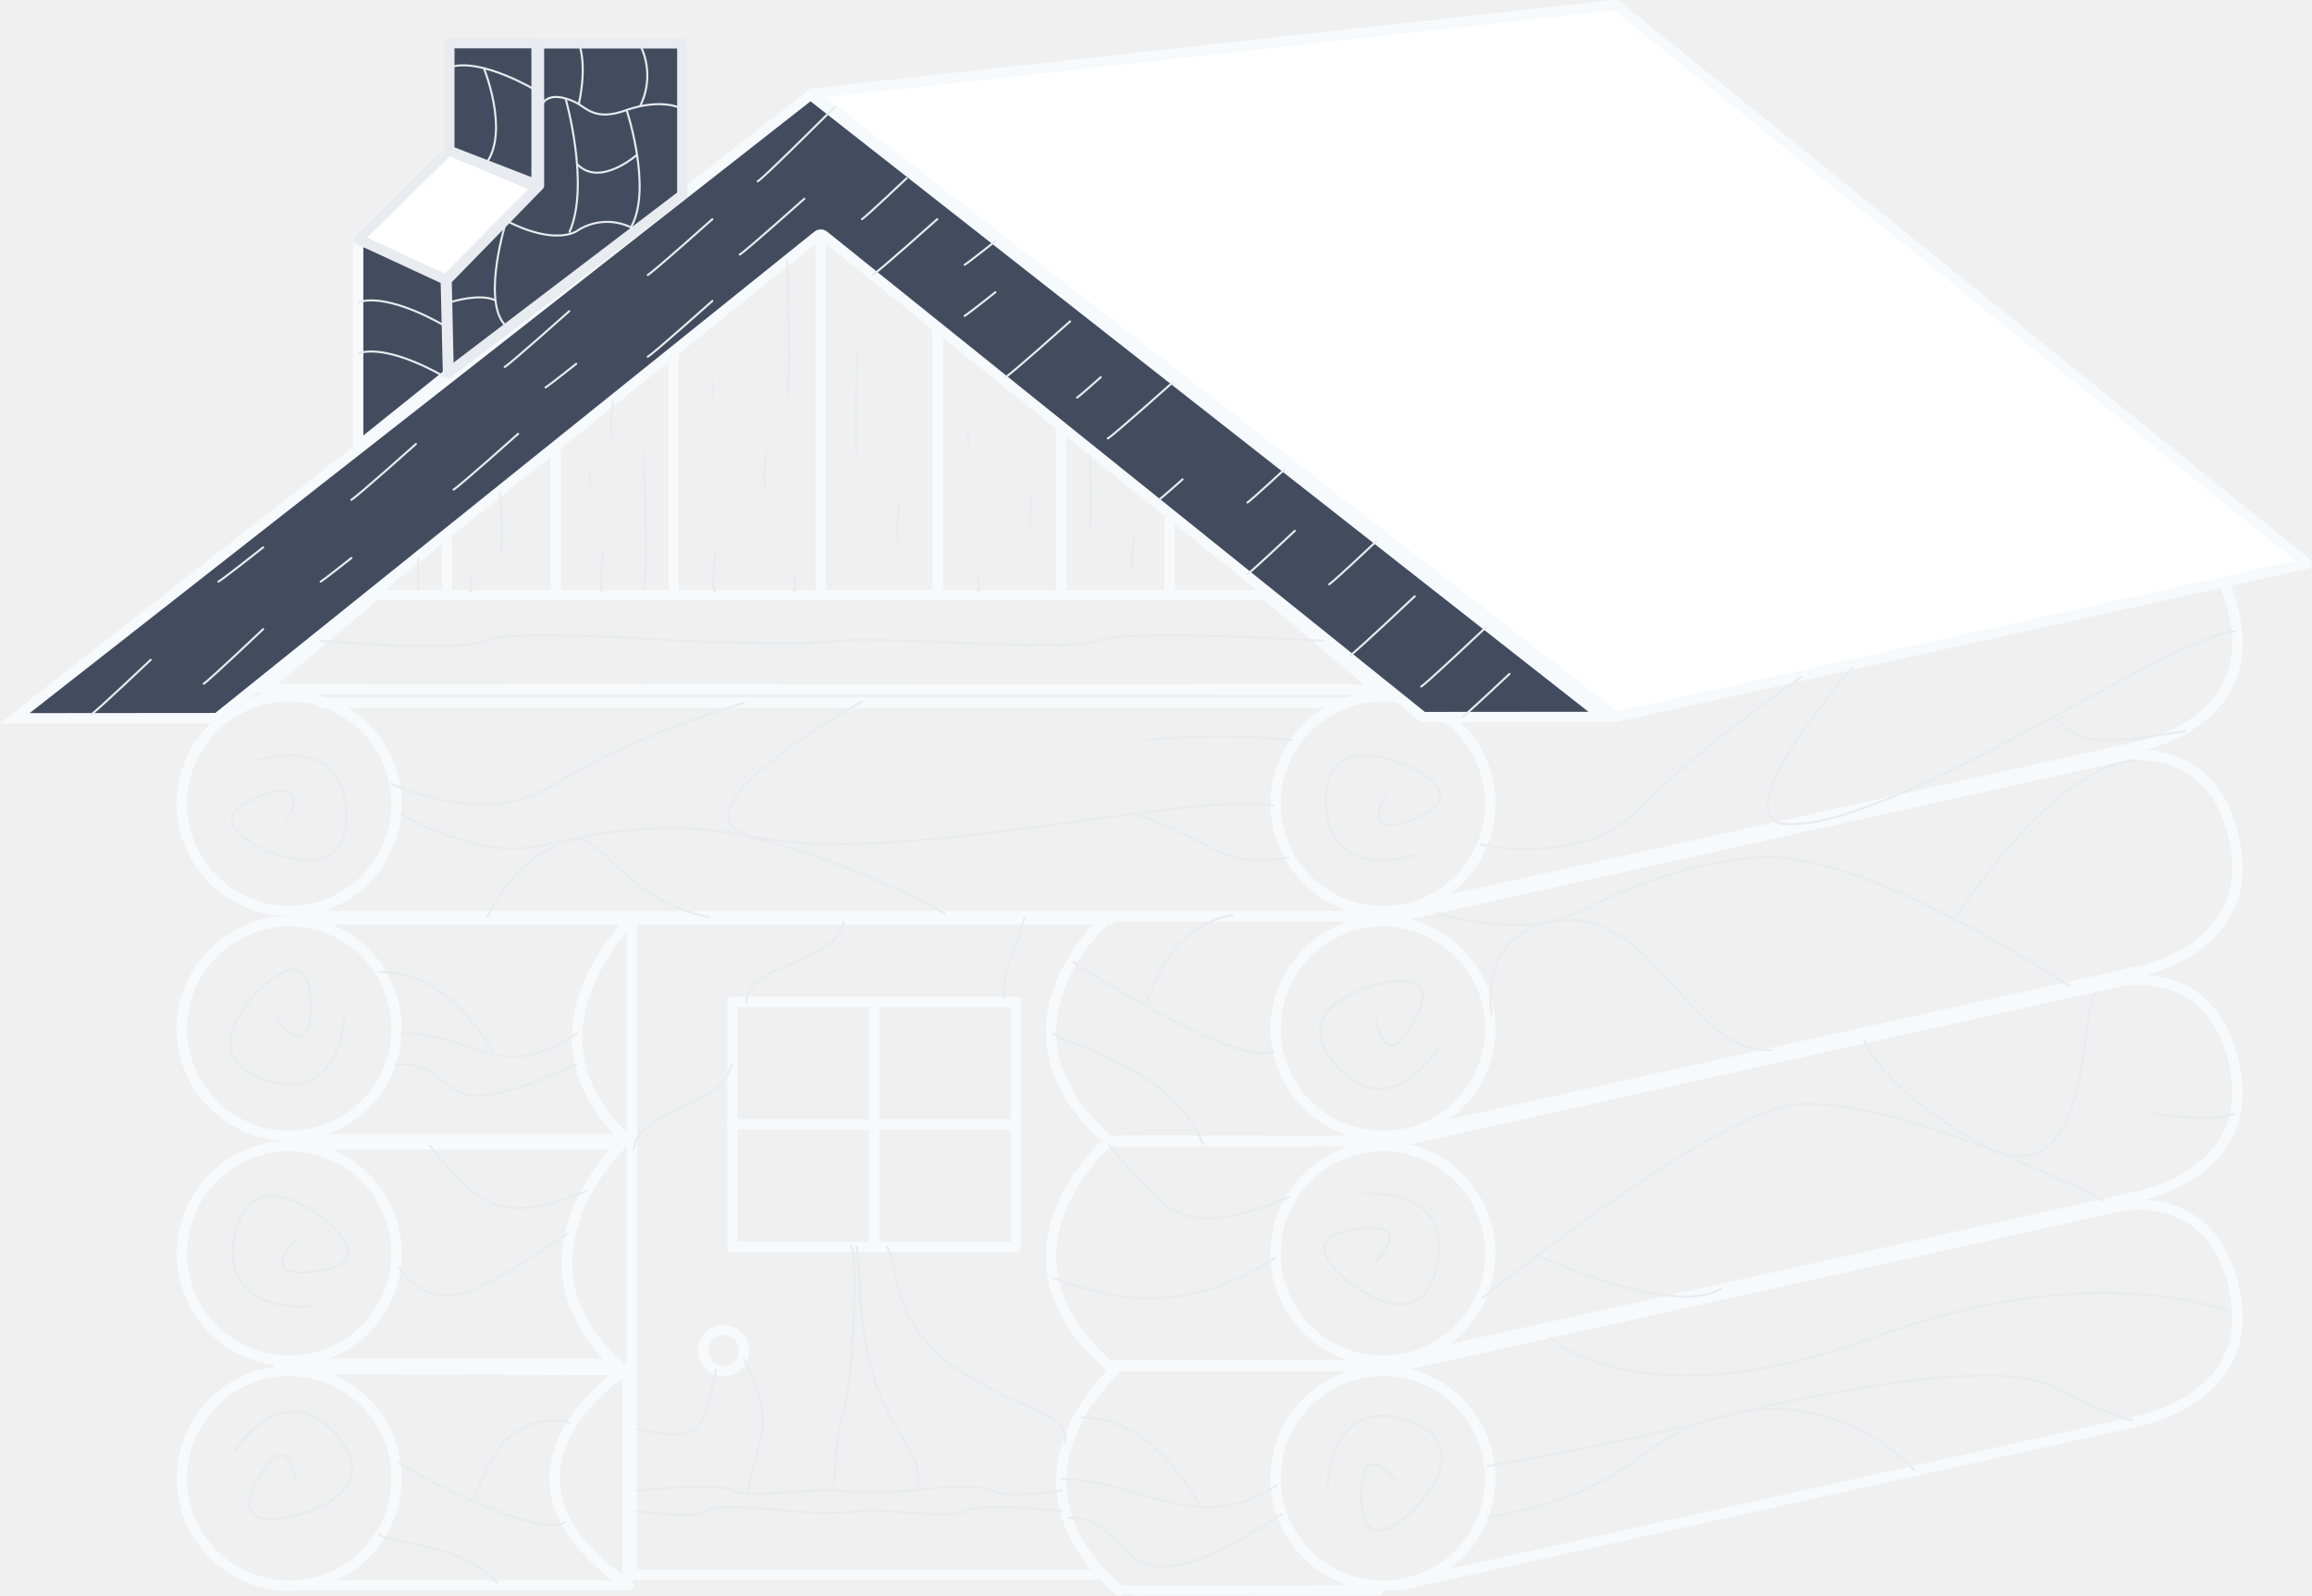
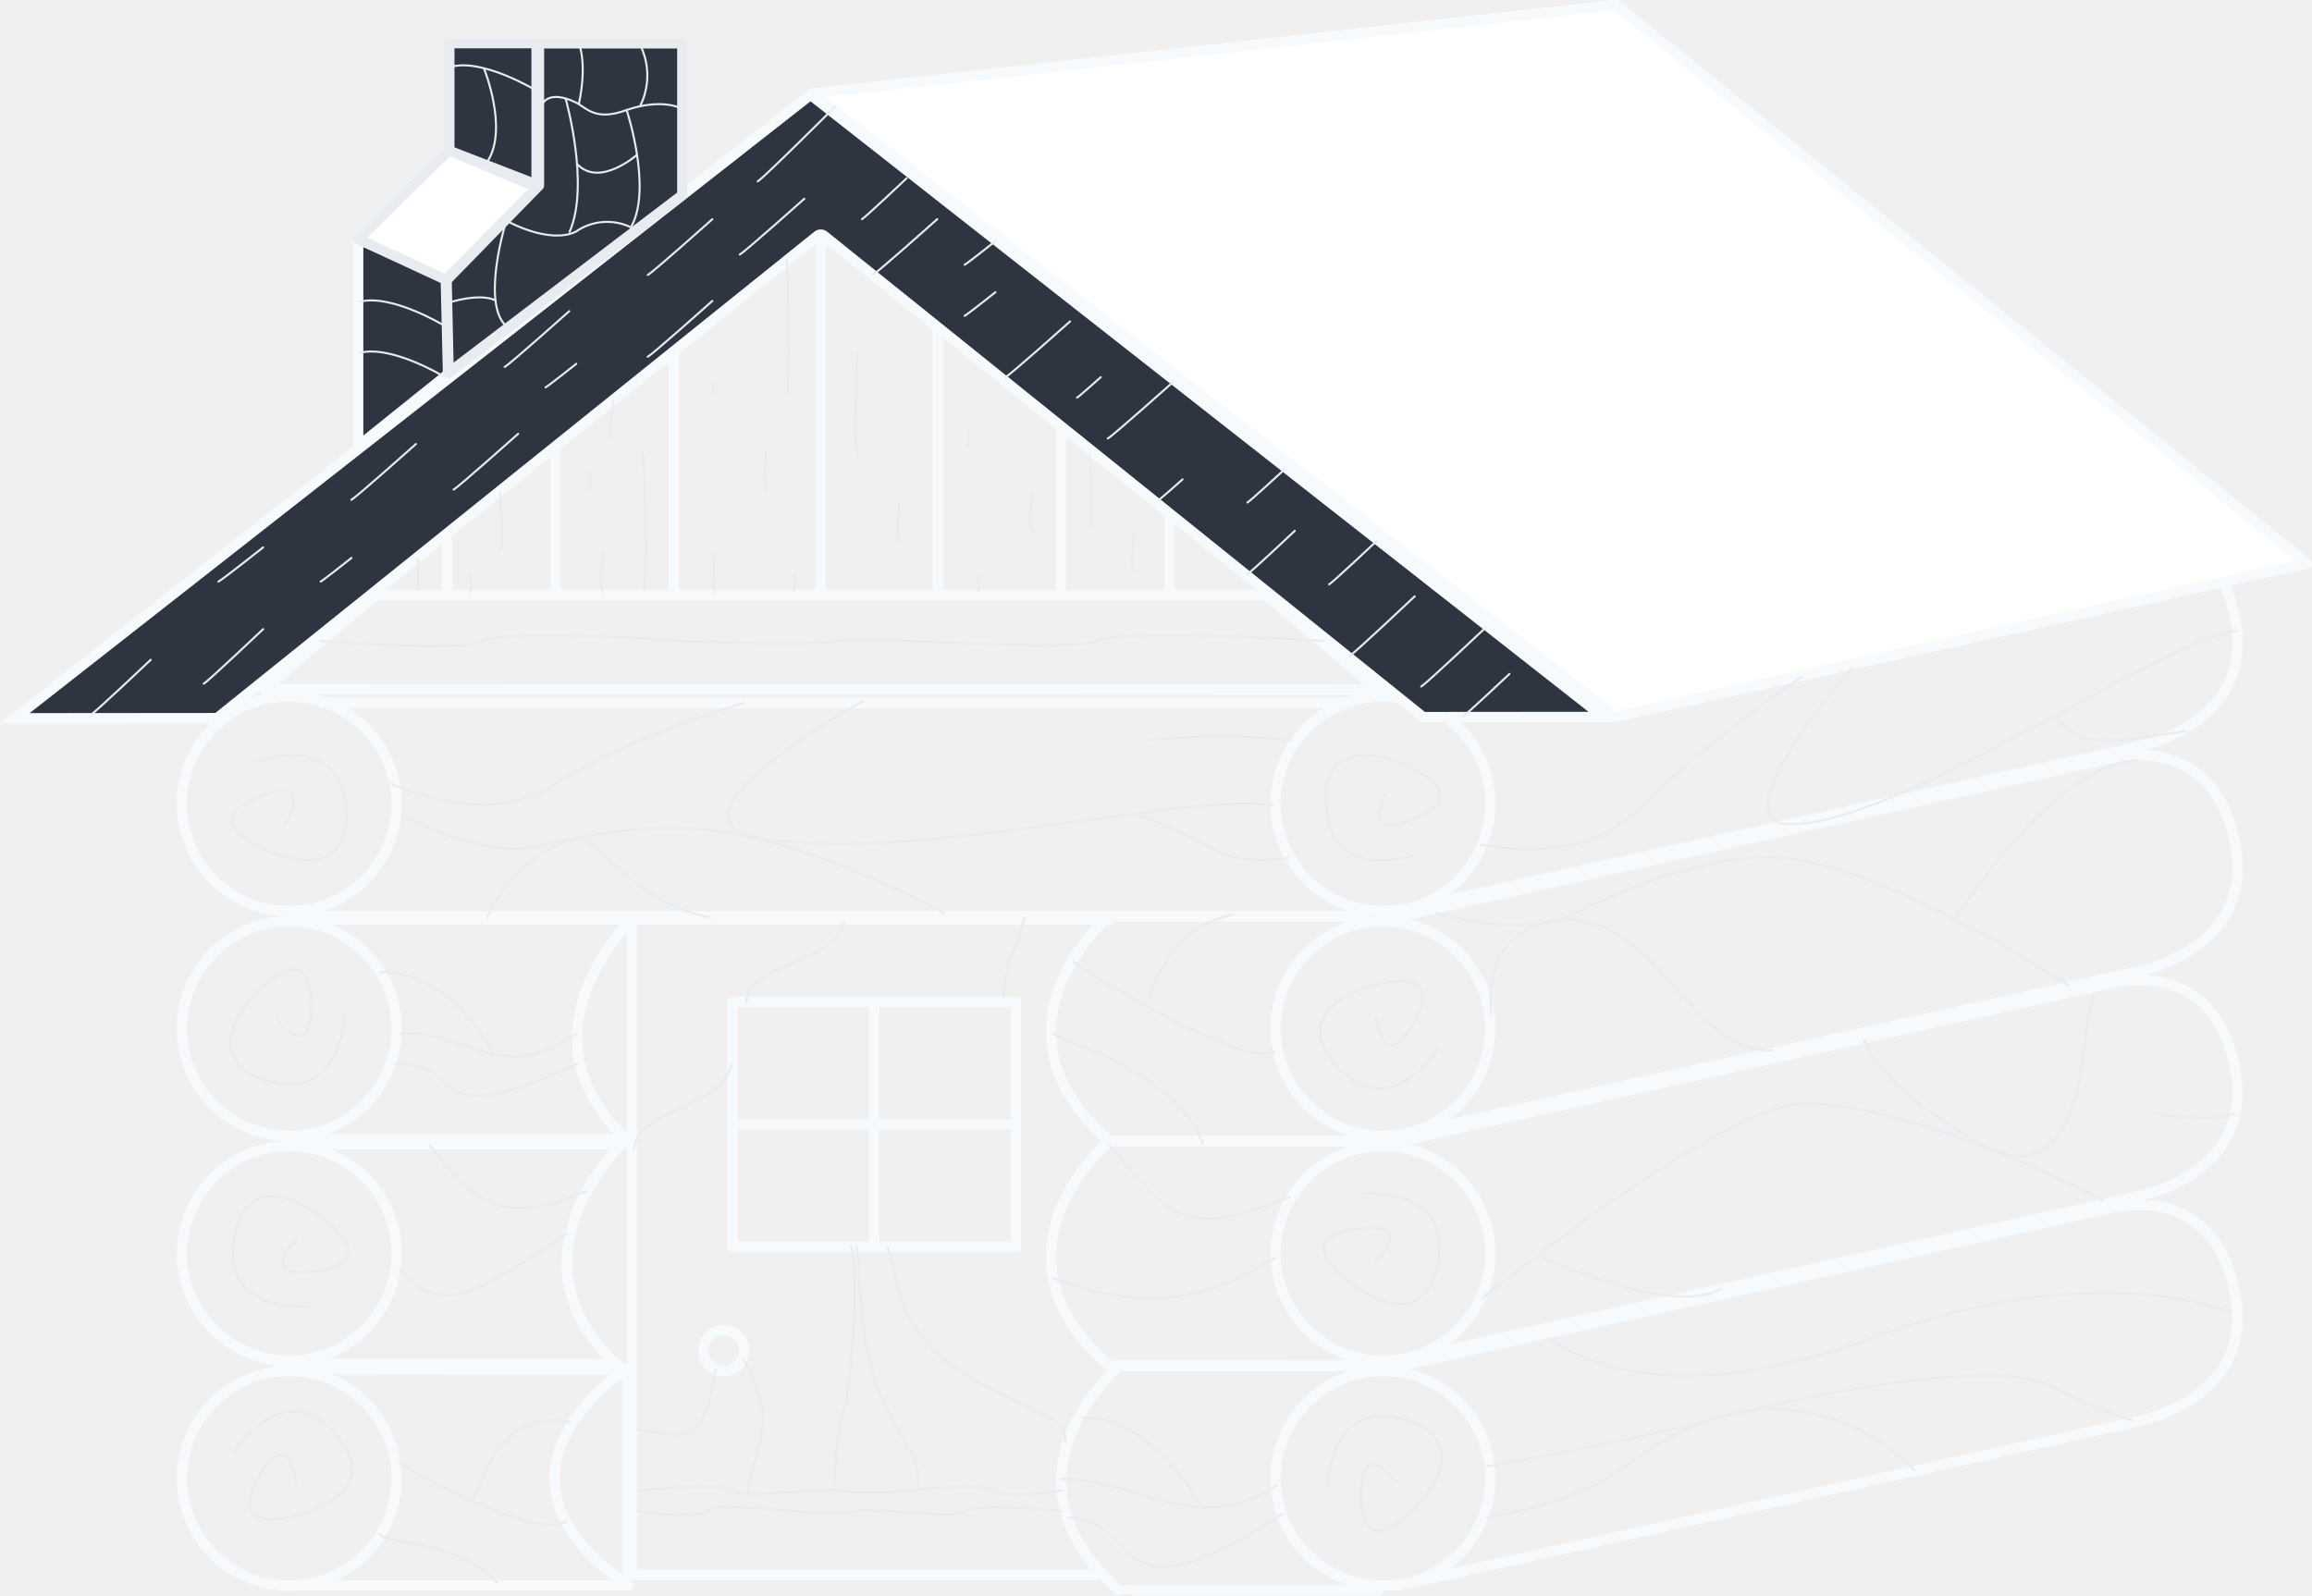
<svg xmlns="http://www.w3.org/2000/svg" viewBox="0 0 226.185 156.123">
  <defs>
    <style>
      .cls-1, .cls-10, .cls-11, .cls-12, .cls-2, .cls-3 {
        fill: none;
      }

      .cls-2, .cls-3, .cls-5, .cls-6 {
        stroke: #f7fafc;
      }

      .cls-11, .cls-12, .cls-2, .cls-3, .cls-4, .cls-5, .cls-6, .cls-8, .cls-9 {
        stroke-linecap: round;
      }

      .cls-11, .cls-3, .cls-4, .cls-5, .cls-6, .cls-8, .cls-9 {
        stroke-linejoin: round;
      }

      .cls-4, .cls-5, .cls-9 {
-         fill: #434c5e;
+         fill: #2e3440;
      }

      .cls-6, .cls-8 {
        fill: #fff;
      }

      .cls-7 {
        clip-path: url(#clip-path);
      }

      .cls-10, .cls-11, .cls-12, .cls-8, .cls-9 {
        stroke: #e8ebef;
      }

      .cls-10, .cls-11, .cls-12 {
        stroke-width: 0.2px;
      }

      .cls-13, .cls-14 {
        stroke: none;
      }

      .cls-14 {
        fill: #f7fafc;
      }
    </style>
    <clipPath id="clip-path">
      <rect class="cls-1" width="23" height="88" />
    </clipPath>
  </defs>
  <g id="cabin" transform="translate(0 0.5)">
    <g id="house2">
      <g id="_log" data-name=" log" transform="translate(124.295 51.378)">
        <line id="Line_1" data-name="Line 1" class="cls-2" y1="16" x2="72" transform="translate(10.5 0.263)" />
        <line id="Line_2" data-name="Line 2" class="cls-2" y1="16" x2="72" transform="translate(12.5 21.263)" />
        <g id="Ellipse_1" data-name="Ellipse 1" class="cls-3" transform="translate(0 15.763)">
          <circle class="cls-13" cx="11" cy="11" r="11" />
          <circle class="cls-1" cx="11" cy="11" r="10.5" />
        </g>
        <path id="Path_1" data-name="Path 1" class="cls-3" d="M1021.522,591.5s9.654-2.563,11.822,8.281-10.066,12.748-10.066,12.748" transform="translate(-939 -591.237)" />
      </g>
      <g id="_log-2" data-name=" log" transform="translate(124.295 73.378)">
        <line id="Line_1-2" data-name="Line 1" class="cls-2" y1="16" x2="72" transform="translate(10.5 0.263)" />
        <line id="Line_2-2" data-name="Line 2" class="cls-2" y1="16" x2="72" transform="translate(12.5 21.263)" />
        <g id="Ellipse_1-2" data-name="Ellipse 1" class="cls-3" transform="translate(0 15.763)">
          <circle class="cls-13" cx="11" cy="11" r="11" />
          <circle class="cls-1" cx="11" cy="11" r="10.5" />
        </g>
        <path id="Path_1-2" data-name="Path 1" class="cls-3" d="M1021.522,591.5s9.654-2.563,11.822,8.281-10.066,12.748-10.066,12.748" transform="translate(-939 -591.237)" />
      </g>
      <g id="_log-3" data-name=" log" transform="translate(124.295 95.378)">
        <line id="Line_1-3" data-name="Line 1" class="cls-2" y1="16" x2="72" transform="translate(10.5 0.263)" />
        <line id="Line_2-3" data-name="Line 2" class="cls-2" y1="16" x2="72" transform="translate(12.5 21.263)" />
        <g id="Ellipse_1-3" data-name="Ellipse 1" class="cls-3" transform="translate(0 15.763)">
          <circle class="cls-13" cx="11" cy="11" r="11" />
          <circle class="cls-1" cx="11" cy="11" r="10.5" />
        </g>
        <path id="Path_1-3" data-name="Path 1" class="cls-3" d="M1021.522,591.5s9.654-2.563,11.822,8.281-10.066,12.748-10.066,12.748" transform="translate(-939 -591.237)" />
      </g>
      <g id="_log-4" data-name=" log" transform="translate(124.295 117.378)">
        <line id="Line_1-4" data-name="Line 1" class="cls-2" y1="16" x2="72" transform="translate(10.5 0.263)" />
        <line id="Line_2-4" data-name="Line 2" class="cls-2" y1="16" x2="72" transform="translate(12.5 21.263)" />
        <g id="Ellipse_1-4" data-name="Ellipse 1" class="cls-3" transform="translate(0 15.763)">
          <circle class="cls-13" cx="11" cy="11" r="11" />
          <circle class="cls-1" cx="11" cy="11" r="10.5" />
        </g>
        <path id="Path_1-4" data-name="Path 1" class="cls-3" d="M1021.522,591.5s9.654-2.563,11.822,8.281-10.066,12.748-10.066,12.748" transform="translate(-939 -591.237)" />
      </g>
      <g id="Subtraction_1" data-name="Subtraction 1" class="cls-4" transform="translate(673.295 74.141)">
        <path class="cls-13" d="M -671.845 -4.366 L -594 -65.364 L -516.446 -4.498 L -534.072 -4.483 L -592.687 -51.584 L -593 -51.835 L -593.313 -51.584 L -652.054 -4.383 L -671.845 -4.366 Z" />
        <path class="cls-14" d="M -670.395 -4.867 L -652.23 -4.883 L -593.626 -51.973 C -593.444 -52.12 -593.222 -52.194 -593 -52.194 C -592.778 -52.194 -592.557 -52.12 -592.374 -51.973 L -533.896 -4.983 L -517.892 -4.997 L -594 -64.729 L -670.395 -4.867 M -673.293 -3.865 L -673.295 -3.865 L -594 -66 L -515.001 -4 L -534.248 -3.983 L -593 -51.194 L -651.877 -3.883 L -673.293 -3.865 Z" />
      </g>
      <path id="Path_4" data-name="Path 4" class="cls-5" d="M972.8,609.48l67.587-14.99L972.8,539.859l-78.611,8.66Z" transform="translate(-814.705 -539.859)" />
      <path id="Path_33" data-name="Path 33" class="cls-6" d="M972.8,609.48l67.587-14.99L972.8,539.859l-78.611,8.66Z" transform="translate(-814.705 -539.859)" />
      <path id="Path_5" data-name="Path 5" class="cls-3" d="M944.742,606.29l-108.977-.049,10.951-9.205h87.13Z" transform="translate(-809.97 -539.316)" />
      <g id="Repeat_Grid_1" data-name="Repeat Grid 1" class="cls-7" transform="translate(17.295 67.141)">
        <g transform="translate(-156 -540)">
          <g id="Ellipse_2" data-name="Ellipse 2" class="cls-3" transform="translate(156 540)">
            <circle class="cls-13" cx="11" cy="11" r="11" />
            <circle class="cls-1" cx="11" cy="11" r="10.5" />
          </g>
        </g>
        <g transform="translate(-156 -518)">
          <g id="Ellipse_2-2" data-name="Ellipse 2" class="cls-3" transform="translate(156 540)">
            <circle class="cls-13" cx="11" cy="11" r="11" />
            <circle class="cls-1" cx="11" cy="11" r="10.5" />
          </g>
        </g>
        <g transform="translate(-156 -496)">
          <g id="Ellipse_2-3" data-name="Ellipse 2" class="cls-3" transform="translate(156 540)">
            <circle class="cls-13" cx="11" cy="11" r="11" />
            <circle class="cls-1" cx="11" cy="11" r="10.5" />
          </g>
        </g>
        <g transform="translate(-156 -474)">
          <g id="Ellipse_2-4" data-name="Ellipse 2" class="cls-3" transform="translate(156 540)">
            <circle class="cls-13" cx="11" cy="11" r="11" />
            <circle class="cls-1" cx="11" cy="11" r="10.5" />
          </g>
        </g>
      </g>
      <path id="Path_6" data-name="Path 6" class="cls-2" d="M948.375,629H844.018" transform="translate(-814.705 -539.859)" />
      <g id="Group_2" data-name="Group 2" transform="translate(-76.705 -473.859)">
        <path id="Path_21" data-name="Path 21" class="cls-3" d="M210.509,563.019H185.191s-12.745,10.753,0,21.962c.057-.057,25.319,0,25.319,0" />
      </g>
      <path id="Path_9" data-name="Path 9" class="cls-3" d="M915.161,704.436H869.53V640.309h46.814" transform="translate(-807.705 -550.859)" />
      <g id="window" transform="translate(71.657 97.512)">
        <path id="Path_10" data-name="Path 10" class="cls-3" d="M879.362,672.373v-24H907.1v24Z" transform="translate(-879.362 -648.371)" />
        <path id="Path_11" data-name="Path 11" class="cls-2" d="M893.23,648.371V672.04" transform="translate(-879.362 -648.371)" />
        <path id="Path_12" data-name="Path 12" class="cls-2" d="M879.362,660.372h27.219" transform="translate(-879.362 -648.371)" />
      </g>
      <g id="Ellipse_3" data-name="Ellipse 3" class="cls-3" transform="translate(68.295 129.141)">
        <circle class="cls-13" cx="2.5" cy="2.5" r="2.5" />
        <circle class="cls-1" cx="2.5" cy="2.5" r="2" />
      </g>
      <path id="Path_13" data-name="Path 13" class="cls-3" d="M836.763,640.309H869.53s-12.067,11.43,0,22.012" transform="translate(-807.705 -550.859)" />
      <path id="Path_14" data-name="Path 14" class="cls-2" d="M835.967,661.811H869.08" transform="translate(-807.705 -550.859)" />
      <path id="Path_15" data-name="Path 15" class="cls-3" d="M836.763,640.309l33.054.1s-15.693,10.152.389,21.08" transform="translate(-808.705 -506.859)" />
      <path id="Path_16" data-name="Path 16" class="cls-3" d="M835.967,661.811H870.08v-21.32" transform="translate(-808.705 -507.181)" />
      <path id="Path_18" data-name="Path 18" class="cls-3" d="M836.763,640.309H869.53s-12.067,11.43,0,22.012" transform="translate(-808.705 -528.859)" />
      <path id="Path_19" data-name="Path 19" class="cls-2" d="M835.967,661.811H869.08" transform="translate(-808.705 -528.859)" />
      <path id="Path_20" data-name="Path 20" class="cls-3" d="M836.763,640.309H869.53s-12.067,11.43,0,22.012" transform="translate(-808.705 -528.859)" />
      <path id="Path_22" data-name="Path 22" class="cls-3" d="M210.509,563.019H185.191s-12.745,10.753,0,21.962c.057-.057,25.319,0,25.319,0" transform="translate(-76.705 -451.859)" />
      <path id="Path_23" data-name="Path 23" class="cls-3" d="M210.509,563.019H185.191s-12.745,10.753,0,21.962c.057-.057,25.319,0,25.319,0" transform="translate(-75.705 -429.859)" />
      <path id="Path_24" data-name="Path 24" class="cls-2" d="M833.5,617.833" transform="translate(-807.705 -550.859)" />
      <path id="Path_25" data-name="Path 25" class="cls-2" d="M939.374,619.125H839.249" transform="translate(-807.705 -550.859)" />
      <path id="Path_26" data-name="Path 26" class="cls-2" d="M851.539,608.61V603.2" transform="translate(-807.805 -550.89)" />
      <path id="Path_27" data-name="Path 27" class="cls-2" d="M862.062,608.579V594.1" transform="translate(-807.705 -550.859)" />
      <path id="Path_28" data-name="Path 28" class="cls-2" d="M873.612,609.753V585.975" transform="translate(-807.705 -552.033)" />
      <path id="Path_29" data-name="Path 29" class="cls-2" d="M887.988,608.579V573.462" transform="translate(-807.705 -550.859)" />
      <path id="Path_30" data-name="Path 30" class="cls-2" d="M899.437,608.579V582.562" transform="translate(-807.705 -550.859)" />
      <path id="Path_31" data-name="Path 31" class="cls-2" d="M911.526,607.973V591.825" transform="translate(-807.738 -550.254)" />
      <path id="Path_32" data-name="Path 32" class="cls-2" d="M922.367,608.649v-7.4" transform="translate(-807.949 -550.929)" />
      <g id="chimney" transform="translate(35.039 3.726)">
        <path id="Path_46" data-name="Path 46" class="cls-5" d="M842.75,594.01V573.752l8.562,3.816.223,9.394Z" transform="translate(-842.744 -554.585)" />
        <path id="Path_47" data-name="Path 47" class="cls-6" d="M851.61,565.027h0l8.769,3.615-8.908,9-8.727-3.979Z" transform="translate(-842.744 -554.585)" />
        <path id="Path_173" data-name="Path 173" class="cls-8" d="M.007,8.725,8.88.022l8.635,3.659L8.568,12.7Z" transform="translate(0 10.443)" />
        <path id="Path_174" data-name="Path 174" class="cls-9" d="M31.707,4.418V-10.42H17.694v13.9l-9.037,9.26.2,9.059Z" transform="translate(0 10.443)" />
        <path id="Path_175" data-name="Path 175" class="cls-9" d="M16.925,17.089V6.557h8.524V20.392Z" transform="translate(-8 -6.557)" />
      </g>
    </g>
    <g id="spiral" transform="translate(22.708 73.415)">
      <path id="Path_54" data-name="Path 54" class="cls-10" d="M1164.393,642.84s-3.151,5.072,2.813,2.578-1.125-5.238-1.125-5.238-8.1-3.742-7.651,3.991,8.776,4.823,8.776,4.823" transform="translate(-1051.412 -639.274)" />
      <path id="Path_60" data-name="Path 60" class="cls-10" d="M1163.612,645.964s3.151-5.072-2.813-2.578,1.125,5.238,1.125,5.238,8.1,3.742,7.651-3.991-8.776-4.823-8.776-4.823" transform="translate(-1158.412 -639.274)" />
    </g>
    <g id="spiral-2" data-name="spiral" transform="translate(127.726 93.039)">
      <path id="Path_54-2" data-name="Path 54" class="cls-10" d="M1164.393,642.84s-3.151,5.072,2.813,2.578-1.125-5.238-1.125-5.238-8.1-3.742-7.651,3.991,8.776,4.823,8.776,4.823" transform="translate(-1302.563 239.24) rotate(-39)" />
      <path id="Path_55" data-name="Path 55" class="cls-10" d="M1164.393,642.84s-3.151,5.072,2.813,2.578-1.125-5.238-1.125-5.238-8.1-3.742-7.651,3.991,8.776,4.823,8.776,4.823" transform="translate(-1302.563 239.24) rotate(-39)" />
      <path id="Path_56" data-name="Path 56" class="cls-10" d="M1164.393,642.84s-3.151,5.072,2.813,2.578-1.125-5.238-1.125-5.238-8.1-3.742-7.651,3.991,8.776,4.823,8.776,4.823" transform="translate(981.104 935.361) rotate(-166)" />
      <path id="Path_57" data-name="Path 57" class="cls-10" d="M1164.393,642.84s-3.151,5.072,2.813,2.578-1.125-5.238-1.125-5.238-8.1-3.742-7.651,3.991,8.776,4.823,8.776,4.823" transform="translate(981.104 935.361) rotate(-166)" />
      <path id="Path_58" data-name="Path 58" class="cls-10" d="M1164.393,642.84s-3.151,5.072,2.813,2.578-1.125-5.238-1.125-5.238-8.1-3.742-7.651,3.991,8.776,4.823,8.776,4.823" transform="translate(1026.314 -805.254) rotate(111)" />
      <path id="Path_59" data-name="Path 59" class="cls-10" d="M1164.393,642.84s-3.151,5.072,2.813,2.578-1.125-5.238-1.125-5.238-8.1-3.742-7.651,3.991,8.776,4.823,8.776,4.823" transform="translate(1026.314 -805.254) rotate(111)" />
    </g>
    <g id="spiral-3" data-name="spiral" transform="translate(35.87 150.599) rotate(180)">
      <path id="Path_54-3" data-name="Path 54" class="cls-10" d="M1164.393,642.84s-3.151,5.072,2.813,2.578-1.125-5.238-1.125-5.238-8.1-3.742-7.651,3.991,8.776,4.823,8.776,4.823" transform="translate(-1302.563 239.24) rotate(-39)" />
      <path id="Path_55-2" data-name="Path 55" class="cls-10" d="M1164.393,642.84s-3.151,5.072,2.813,2.578-1.125-5.238-1.125-5.238-8.1-3.742-7.651,3.991,8.776,4.823,8.776,4.823" transform="translate(-1302.563 239.24) rotate(-39)" />
      <path id="Path_56-2" data-name="Path 56" class="cls-10" d="M1164.393,642.84s-3.151,5.072,2.813,2.578-1.125-5.238-1.125-5.238-8.1-3.742-7.651,3.991,8.776,4.823,8.776,4.823" transform="translate(981.104 935.361) rotate(-166)" />
      <path id="Path_57-2" data-name="Path 57" class="cls-10" d="M1164.393,642.84s-3.151,5.072,2.813,2.578-1.125-5.238-1.125-5.238-8.1-3.742-7.651,3.991,8.776,4.823,8.776,4.823" transform="translate(981.104 935.361) rotate(-166)" />
      <path id="Path_58-2" data-name="Path 58" class="cls-10" d="M1164.393,642.84s-3.151,5.072,2.813,2.578-1.125-5.238-1.125-5.238-8.1-3.742-7.651,3.991,8.776,4.823,8.776,4.823" transform="translate(1026.314 -805.254) rotate(111)" />
      <path id="Path_59-2" data-name="Path 59" class="cls-10" d="M1164.393,642.84s-3.151,5.072,2.813,2.578-1.125-5.238-1.125-5.238-8.1-3.742-7.651,3.991,8.776,4.823,8.776,4.823" transform="translate(1026.314 -805.254) rotate(111)" />
    </g>
    <path id="Path_93" data-name="Path 93" class="cls-11" d="M745.811,477.172c-3.483-3.972-10.7-3.683-11.538-4.711" transform="translate(-697.219 -322.859)" />
    <path id="Path_103" data-name="Path 103" class="cls-11" d="M747.643,477.474c-17.332,11.5-13.64.25-20.883.4" transform="translate(-622.219 -329.859)" />
    <path id="Path_104" data-name="Path 104" class="cls-11" d="M708,479.905s5.764.87,6.8,0,8.07,0,8.07,0,5.245.387,6.686,0,9.569.87,10.664,0,9.338,0,9.338,0" transform="translate(-645.705 -332.558)" />
    <path id="Path_61" data-name="Path 61" class="cls-11" d="M708,480.055s13.614,1.208,16.065,0,19.06,0,19.06,0,12.389.537,15.793,0,22.6,1.208,25.187,0,22.055,0,22.055,0" transform="translate(-676.705 -417.859)" />
    <path id="Path_62" data-name="Path 62" class="cls-12" d="M717.609,472.028v3" transform="translate(-676.705 -417.859)" />
    <path id="Path_63" data-name="Path 63" class="cls-12" d="M725.632,465.564s.419,5.473,0,5.69" transform="translate(-676.705 -417.859)" />
    <path id="Path_64" data-name="Path 64" class="cls-12" d="M725.632,465.564s.308,1.659,0,1.725" transform="translate(-679.655 -409.894)" />
    <path id="Path_65" data-name="Path 65" class="cls-12" d="M725.831,465.564s-.448,3.623,0,3.766" transform="translate(-665.854 -426.894)" />
    <path id="Path_66" data-name="Path 66" class="cls-12" d="M725.632,465.564s.232,1.61,0,1.674" transform="translate(-667.969 -419.894)" />
    <path id="Path_67" data-name="Path 67" class="cls-12" d="M725.831,465.564s-.448,3.623,0,3.766" transform="translate(-666.854 -411.894)" />
    <path id="Path_68" data-name="Path 68" class="cls-12" d="M725.632,465.564s.455,11.622,0,13.262" transform="translate(-662.655 -421.627)" />
    <path id="Path_69" data-name="Path 69" class="cls-12" d="M725.831,465.564s-.448,3.623,0,3.766" transform="translate(-655.854 -411.894)" />
    <path id="Path_71" data-name="Path 71" class="cls-12" d="M725.632,465.564s.232,1.61,0,1.674" transform="translate(-655.969 -428.894)" />
    <path id="Path_72" data-name="Path 72" class="cls-12" d="M725.831,465.564s-.448,3.623,0,3.766" transform="translate(-650.854 -421.894)" />
    <path id="Path_73" data-name="Path 73" class="cls-12" d="M725.632,465.564s.232,1.61,0,1.674" transform="translate(-647.969 -409.894)" />
    <path id="Path_74" data-name="Path 74" class="cls-12" d="M725.513,465.564s-.288,9.365,0,10.189" transform="translate(-641.655 -431.627)" />
    <path id="Path_75" data-name="Path 75" class="cls-12" d="M725.831,465.564s-.448,3.623,0,3.766" transform="translate(-637.854 -416.894)" />
    <path id="Path_76" data-name="Path 76" class="cls-12" d="M725.632,465.564s.232,1.61,0,1.674" transform="translate(-629.969 -409.894)" />
    <path id="Path_77" data-name="Path 77" class="cls-12" d="M725.831,465.564s-.448,3.623,0,3.766" transform="translate(-624.854 -417.894)" />
    <path id="Path_78" data-name="Path 78" class="cls-12" d="M725.632,465.564s.232,1.61,0,1.674" transform="translate(-630.969 -423.894)" />
    <path id="Path_80" data-name="Path 80" class="cls-12" d="M725.385,465.564s.268,6.5,0,7.071" transform="translate(-618.774 -421.627)" />
    <path id="Path_81" data-name="Path 81" class="cls-12" d="M725.831,465.564s-.448,3.623,0,3.766" transform="translate(-614.854 -413.894)" />
    <path id="Path_82" data-name="Path 82" class="cls-11" d="M708,480.055a23.329,23.329,0,0,0,8.041,1.98,13.256,13.256,0,0,0,8.024-1.98c6.917-4.5,18.343-7.918,18.343-7.918" transform="translate(-669.705 -403.859)" />
    <path id="Path_83" data-name="Path 83" class="cls-11" d="M708,480.055s7.523,4.419,13.389,3.075c2.47-.566,10.817-2.716,18.881-1.222,10.406,1.928,20.836,7.821,20.836,7.821" transform="translate(-668.705 -400.859)" />
    <path id="Path_84" data-name="Path 84" class="cls-11" d="M717.38,487.1s2.689-6.294,8.554-7.638c2.47-.566,5.134,6.144,13.2,7.638" transform="translate(-669.705 -397.859)" />
    <path id="Path_85" data-name="Path 85" class="cls-11" d="M719.1,476.954s-18.173,10.1-11.854,12.893c12.343,3.972,43.935-4.183,52-2.689" transform="translate(-634.705 -408.859)" />
    <path id="Path_86" data-name="Path 86" class="cls-11" d="M744.1,477.759a73,73,0,0,0-14.176,0" transform="translate(-617.705 -405.859)" />
    <path id="Path_87" data-name="Path 87" class="cls-11" d="M744.775,480.291c-6.9,1.039-6.844-1.466-15.031-4.277" transform="translate(-618.705 -396.859)" />
    <path id="Path_88" data-name="Path 88" class="cls-11" d="M741.035,485.533s-4.076-8.208-11.108-8.059" transform="translate(-692.705 -382.859)" />
    <path id="Path_89" data-name="Path 89" class="cls-11" d="M747.129,477.474c-7.648,5.174-10.169-.149-17.2,0" transform="translate(-690.705 -376.859)" />
    <path id="Path_90" data-name="Path 90" class="cls-11" d="M747.643,477.474c-15.241,7.013-10.473-.149-17.716,0" transform="translate(-691.219 -373.859)" />
    <path id="Path_91" data-name="Path 91" class="cls-11" d="M749.549,476.921c-8.738,3.666-11.06.733-15.276-4.461" transform="translate(-692.219 -360.859)" />
    <path id="Path_92" data-name="Path 92" class="cls-11" d="M750.716,469.076c-8.432,5.438-12.227,8.578-16.443,3.384" transform="translate(-695.219 -348.859)" />
    <path id="Path_94" data-name="Path 94" class="cls-11" d="M750.594,478.245c-2.9,1.854-15.881-5.243-16.321-5.784" transform="translate(-695.219 -329.859)" />
    <path id="Path_95" data-name="Path 95" class="cls-11" d="M743.961,465.53c-6.782-1.405-8.55,5.777-9.41,7.394" transform="translate(-688.219 -326.859)" />
    <path id="Path_96" data-name="Path 96" class="cls-11" d="M748.9,483.286c-2.929-7.593-13.787-9.8-14.622-10.825" transform="translate(-631.219 -371.859)" />
    <path id="Path_97" data-name="Path 97" class="cls-11" d="M753.8,481.211c-2.9,1.854-19.089-8.209-19.528-8.75" transform="translate(-629.219 -378.859)" />
    <path id="Path_98" data-name="Path 98" class="cls-11" d="M742.824,464.87c-6.074,1.121-7.6,6.881-8.461,8.5" transform="translate(-622.219 -375.859)" />
    <path id="Path_99" data-name="Path 99" class="cls-11" d="M750.367,476.467c-6.414,2.691-10.066,2.916-13.067,0-.8-.768-3.438-3.695-4.559-5.076" transform="translate(-624.219 -359.859)" />
    <path id="Path_100" data-name="Path 100" class="cls-11" d="M751.957,470.437c-8.432,5.438-15.182,4.418-21.668,1.974" transform="translate(-627.219 -347.859)" />
    <path id="Path_101" data-name="Path 101" class="cls-11" d="M741.035,485.533s-4.473-8.629-11.506-8.48" transform="translate(-623.705 -338.859)" />
    <path id="Path_102" data-name="Path 102" class="cls-11" d="M746.577,477.7c-7.648,5.174-13.983-.761-21.016-.612" transform="translate(-621.705 -332.859)" />
    <path id="Path_105" data-name="Path 105" class="cls-11" d="M749.561,479.905s-5.764.87-6.8,0-8.07,0-8.07,0-5.245.387-6.686,0-9.569.87-10.664,0-9.338,0-9.338,0" transform="translate(-645.705 -334.558)" />
    <path id="Path_106" data-name="Path 106" class="cls-11" d="M742.279,466.342c-1.41,7.123-2.061,6.87-7.773,5.857" transform="translate(-672.219 -332.859)" />
    <path id="Path_107" data-name="Path 107" class="cls-11" d="M745.012,465.383c3.53,7.188,1.027,7.616.406,13.05" transform="translate(-672.219 -332.859)" />
    <path id="Path_108" data-name="Path 108" class="cls-11" d="M708,479.817s5.96-.1,7.415.458,14.676.552,16.054-.458" transform="matrix(0.07, -0.998, 0.998, 0.07, -446.83, 817.787)" />
    <path id="Path_109" data-name="Path 109" class="cls-11" d="M745.012,465.383c1.476,3,.041,5.663,5.374,10.907,7.408,5.378,12.41,5.049,12.049,8.211" transform="translate(-658.219 -343.859)" />
    <path id="Path_110" data-name="Path 110" class="cls-11" d="M745.012,465.383c.512,3.683.014,6.942,1.865,13.37,2.571,6.592,4.307,6.189,4.182,10.066" transform="translate(-661.219 -343.859)" />
    <path id="Path_111" data-name="Path 111" class="cls-11" d="M751.789,469.55c-1.16,4.351-9.425,4.424-9.55,8.3" transform="translate(-680.219 -365.859)" />
    <path id="Path_112" data-name="Path 112" class="cls-11" d="M751.789,469.55c-1.16,4.351-9.424,3.987-9.55,7.864" transform="translate(-669.219 -379.859)" />
    <path id="Path_113" data-name="Path 113" class="cls-11" d="M749.444,469.163c-1.16,4.351-1.905,3.9-2.031,7.774" transform="translate(-649.219 -379.859)" />
    <path id="Path_114" data-name="Path 114" class="cls-11" d="M0,7.918A23.329,23.329,0,0,0,8.041,9.9a13.256,13.256,0,0,0,8.024-1.98c6.917-4.5,18.182-8.936,18.182-8.936" transform="translate(143.085 74.417) rotate(-13)" />
    <path id="Path_115" data-name="Path 115" class="cls-11" d="M0,0S7.523,4.419,13.389,3.075C15.858,2.509,24.206.359,32.27,1.853,42.675,3.781,58.626,20.785,58.626,20.785" transform="translate(140.515 88.83) rotate(-13)" />
    <path id="Path_116" data-name="Path 116" class="cls-11" d="M0,7.672S.359-.709,8.52.189C18.139,1.632,17.89,15.8,25.954,17.295" transform="translate(144.212 91.254) rotate(-13)" />
    <path id="Path_117" data-name="Path 117" class="cls-11" d="M10.628-.591S-4.47,10.222.5,12.7c9.768,3.377,41.086-9.456,47.518-8.339" transform="translate(170.955 67.835) rotate(-13)" />
    <path id="Path_118" data-name="Path 118" class="cls-11" d="M12.142,4.217C2.1,3.625,1.885,2.742,0,0" transform="translate(200.98 69.651) rotate(-13)" />
    <path id="Path_119" data-name="Path 119" class="cls-11" d="M3.838,11.021S16.4-1.358,24.464.136" transform="translate(185.212 79.254) rotate(-13)" />
    <path id="Path_120" data-name="Path 120" class="cls-11" d="M-.406-.414s26.537-12.994,34.6-11.5C44.6-9.986,60.911,3.895,60.911,3.895" transform="translate(145.515 126.83) rotate(-13)" />
    <path id="Path_121" data-name="Path 121" class="cls-11" d="M24.714-14.46s.291,5,9.2,12.836C43.415,6.183,45.92-13.312,47.938-13.775" transform="translate(161.515 120.83) rotate(-13)" />
    <path id="Path_122" data-name="Path 122" class="cls-11" d="M43.118-7.86s5.57,2.214,7.588,1.752" transform="translate(170.515 125.83) rotate(-13)" />
    <path id="Path_123" data-name="Path 123" class="cls-11" d="M43.118-7.86s11.2,8.705,16.427,7" transform="translate(110.515 139.83) rotate(-13)" />
    <path id="Path_124" data-name="Path 124" class="cls-11" d="M43.118-7.86s6.895,9.962,30.536,7,34.866,5.5,34.866,5.5" transform="translate(111.515 147.83) rotate(-13)" />
    <path id="Path_125" data-name="Path 125" class="cls-11" d="M73.654-.565c15.734.9,25.282.435,25.282.435s24.32-.392,30.052,4.247,7.147,5.136,7.147,5.136" transform="translate(73.878 160.069) rotate(-13)" />
    <path id="Path_126" data-name="Path 126" class="cls-11" d="M73.654-.565C89.388.332,88.7-5.211,99.6-5.008s15.78,9.38,15.78,9.38" transform="translate(73.878 165.069) rotate(-13)" />
    <path id="Path_127" data-name="Path 127" class="cls-12" d="M725.632,465.564s.455,11.622,0,13.262" transform="translate(-648.655 -440.627)" />
    <path id="Path_128" data-name="Path 128" class="cls-12" d="M720.78,467.211s.638-1.3,3.2-.063c1.036.5,1.887,1.911,5.038.72,3.335-1.109,5.107-.2,5.107-.2" transform="translate(-667.655 -457.627)" />
    <path id="Path_129" data-name="Path 129" class="cls-12" d="M724.4,463.737s.659,1.844-.1,5.5" transform="translate(-667.655 -459.627)" />
    <path id="Path_130" data-name="Path 130" class="cls-12" d="M724.4,463.775a6.712,6.712,0,0,1-.1,5.685" transform="translate(-661.655 -459.627)" />
    <path id="Path_131" data-name="Path 131" class="cls-12" d="M724.005,462.834s2.376,8.379.377,12.969" transform="translate(-668.655 -453.627)" />
    <path id="Path_132" data-name="Path 132" class="cls-12" d="M717.443,466.851s3.976,2.183,6.541.95a5.363,5.363,0,0,1,5.432-.411" transform="translate(-667.655 -445.631)" />
    <path id="Path_133" data-name="Path 133" class="cls-12" d="M723.967,462.921s2.486,7.521.487,11.314" transform="translate(-662.655 -452.627)" />
    <path id="Path_134" data-name="Path 134" class="cls-12" d="M.116-.34S2.866,3.543.455,5.484" transform="matrix(0.105, 0.995, -0.995, 0.105, 61.939, 14.59)" />
    <path id="Path_135" data-name="Path 135" class="cls-12" d="M724.041,462.248s-2.407,8.019.341,9.948" transform="translate(-674.655 -440.627)" />
    <path id="Path_136" data-name="Path 136" class="cls-12" d="M.086,1.61S-.7,2.669-.159,5.832" transform="matrix(0.105, 0.995, -0.995, 0.105, 49.939, 28.59)" />
    <path id="Path_137" data-name="Path 137" class="cls-12" d="M3-2.191S-.7,2.669-.159,5.832" transform="matrix(0.105, 0.995, -0.995, 0.105, 40.939, 28.59)" />
    <path id="Path_138" data-name="Path 138" class="cls-12" d="M3-2.191S-.7,2.669-.159,5.832" transform="matrix(0.105, 0.995, -0.995, 0.105, 40.939, 33.59)" />
    <path id="Path_139" data-name="Path 139" class="cls-12" d="M3-2.191S-.7,2.669-.159,5.832" transform="matrix(0.105, 0.995, -0.995, 0.105, 49.939, 5.59)" />
    <path id="Path_140" data-name="Path 140" class="cls-12" d="M724.005,462.834s2.376,5.838.377,9.036" transform="translate(-676.655 -456.627)" />
    <path id="Path_141" data-name="Path 141" class="cls-12" d="M731.448,465.917s-5.4,5.121-5.816,5.338" transform="translate(-716.705 -401.859)" />
    <path id="Path_142" data-name="Path 142" class="cls-12" d="M731.448,465.917s-5.4,5.121-5.816,5.338" transform="translate(-705.705 -404.859)" />
    <path id="Path_143" data-name="Path 143" class="cls-12" d="M730.005,465.917s-4.058,3.211-4.373,3.346" transform="translate(-704.262 -412.859)" />
    <path id="Path_144" data-name="Path 144" class="cls-12" d="M728.641,465.917s-2.792,2.217-3.009,2.311" transform="translate(-694.262 -411.823)" />
    <path id="Path_149" data-name="Path 149" class="cls-12" d="M728.641,465.917s-2.792,2.217-3.009,2.311" transform="translate(-672.262 -430.823)" />
    <path id="Path_155" data-name="Path 155" class="cls-12" d="M728.641,465.917s-2.792,2.217-3.009,2.311" transform="translate(-631.262 -442.823)" />
    <path id="Path_156" data-name="Path 156" class="cls-12" d="M728.641,465.917s-2.792,2.217-3.009,2.311" transform="translate(-631.262 -437.823)" />
    <path id="Path_145" data-name="Path 145" class="cls-12" d="M731.952,465.917s-5.864,5.237-6.32,5.459" transform="translate(-681.262 -423.972)" />
    <path id="Path_159" data-name="Path 159" class="cls-12" d="M727.952,465.917s-2.152,1.919-2.32,2" transform="translate(-620.262 -429.513)" />
    <path id="Path_160" data-name="Path 160" class="cls-12" d="M727.952,465.917s-2.152,1.919-2.32,2" transform="translate(-612.262 -419.513)" />
    <path id="Path_161" data-name="Path 161" class="cls-12" d="M729.288,465.917s-3.392,3.134-3.655,3.266" transform="translate(-603.598 -420.513)" />
    <path id="Path_162" data-name="Path 162" class="cls-12" d="M730.271,465.917s-4.3,4.062-4.638,4.234" transform="translate(-603.598 -414.48)" />
    <path id="Path_166" data-name="Path 166" class="cls-12" d="M730.271,465.917s-4.3,4.062-4.638,4.234" transform="translate(-582.598 -400.48)" />
    <path id="Path_163" data-name="Path 163" class="cls-12" d="M730.271,465.917s-4.3,4.062-4.638,4.234" transform="translate(-595.598 -413.48)" />
    <path id="Path_164" data-name="Path 164" class="cls-12" d="M732,465.917s-5.907,5.587-6.366,5.824" transform="translate(-593.598 -408.07)" />
    <path id="Path_165" data-name="Path 165" class="cls-12" d="M732,465.917s-5.907,5.587-6.366,5.824" transform="translate(-586.598 -405.07)" />
    <path id="Path_157" data-name="Path 157" class="cls-12" d="M731.952,465.917s-5.864,5.237-6.32,5.459" transform="translate(-627.262 -434.972)" />
    <path id="Path_146" data-name="Path 146" class="cls-12" d="M731.952,465.917s-5.864,5.237-6.32,5.459" transform="translate(-691.262 -422.972)" />
    <path id="Path_147" data-name="Path 147" class="cls-12" d="M731.952,465.917s-5.864,5.237-6.32,5.459" transform="translate(-676.262 -435.972)" />
    <path id="Path_158" data-name="Path 158" class="cls-12" d="M731.952,465.917s-5.864,5.237-6.32,5.459" transform="translate(-617.262 -428.972)" />
    <path id="Path_148" data-name="Path 148" class="cls-12" d="M731.952,465.917s-5.864,5.237-6.32,5.459" transform="translate(-662.262 -436.972)" />
    <path id="Path_150" data-name="Path 150" class="cls-12" d="M731.952,465.917s-5.864,5.237-6.32,5.459" transform="translate(-662.262 -444.972)" />
    <path id="Path_151" data-name="Path 151" class="cls-12" d="M731.952,465.917s-5.864,5.237-6.32,5.459" transform="translate(-653.262 -446.972)" />
    <path id="Path_154" data-name="Path 154" class="cls-12" d="M731.952,465.917s-5.864,5.237-6.32,5.459" transform="translate(-640.262 -444.972)" />
    <path id="Path_152" data-name="Path 152" class="cls-12" d="M733.194,465.917s-7.016,7-7.561,7.3" transform="translate(-651.504 -455.972)" />
    <path id="Path_153" data-name="Path 153" class="cls-12" d="M730,465.917s-4.05,3.837-4.365,4" transform="translate(-641.307 -448.972)" />
  </g>
</svg>
